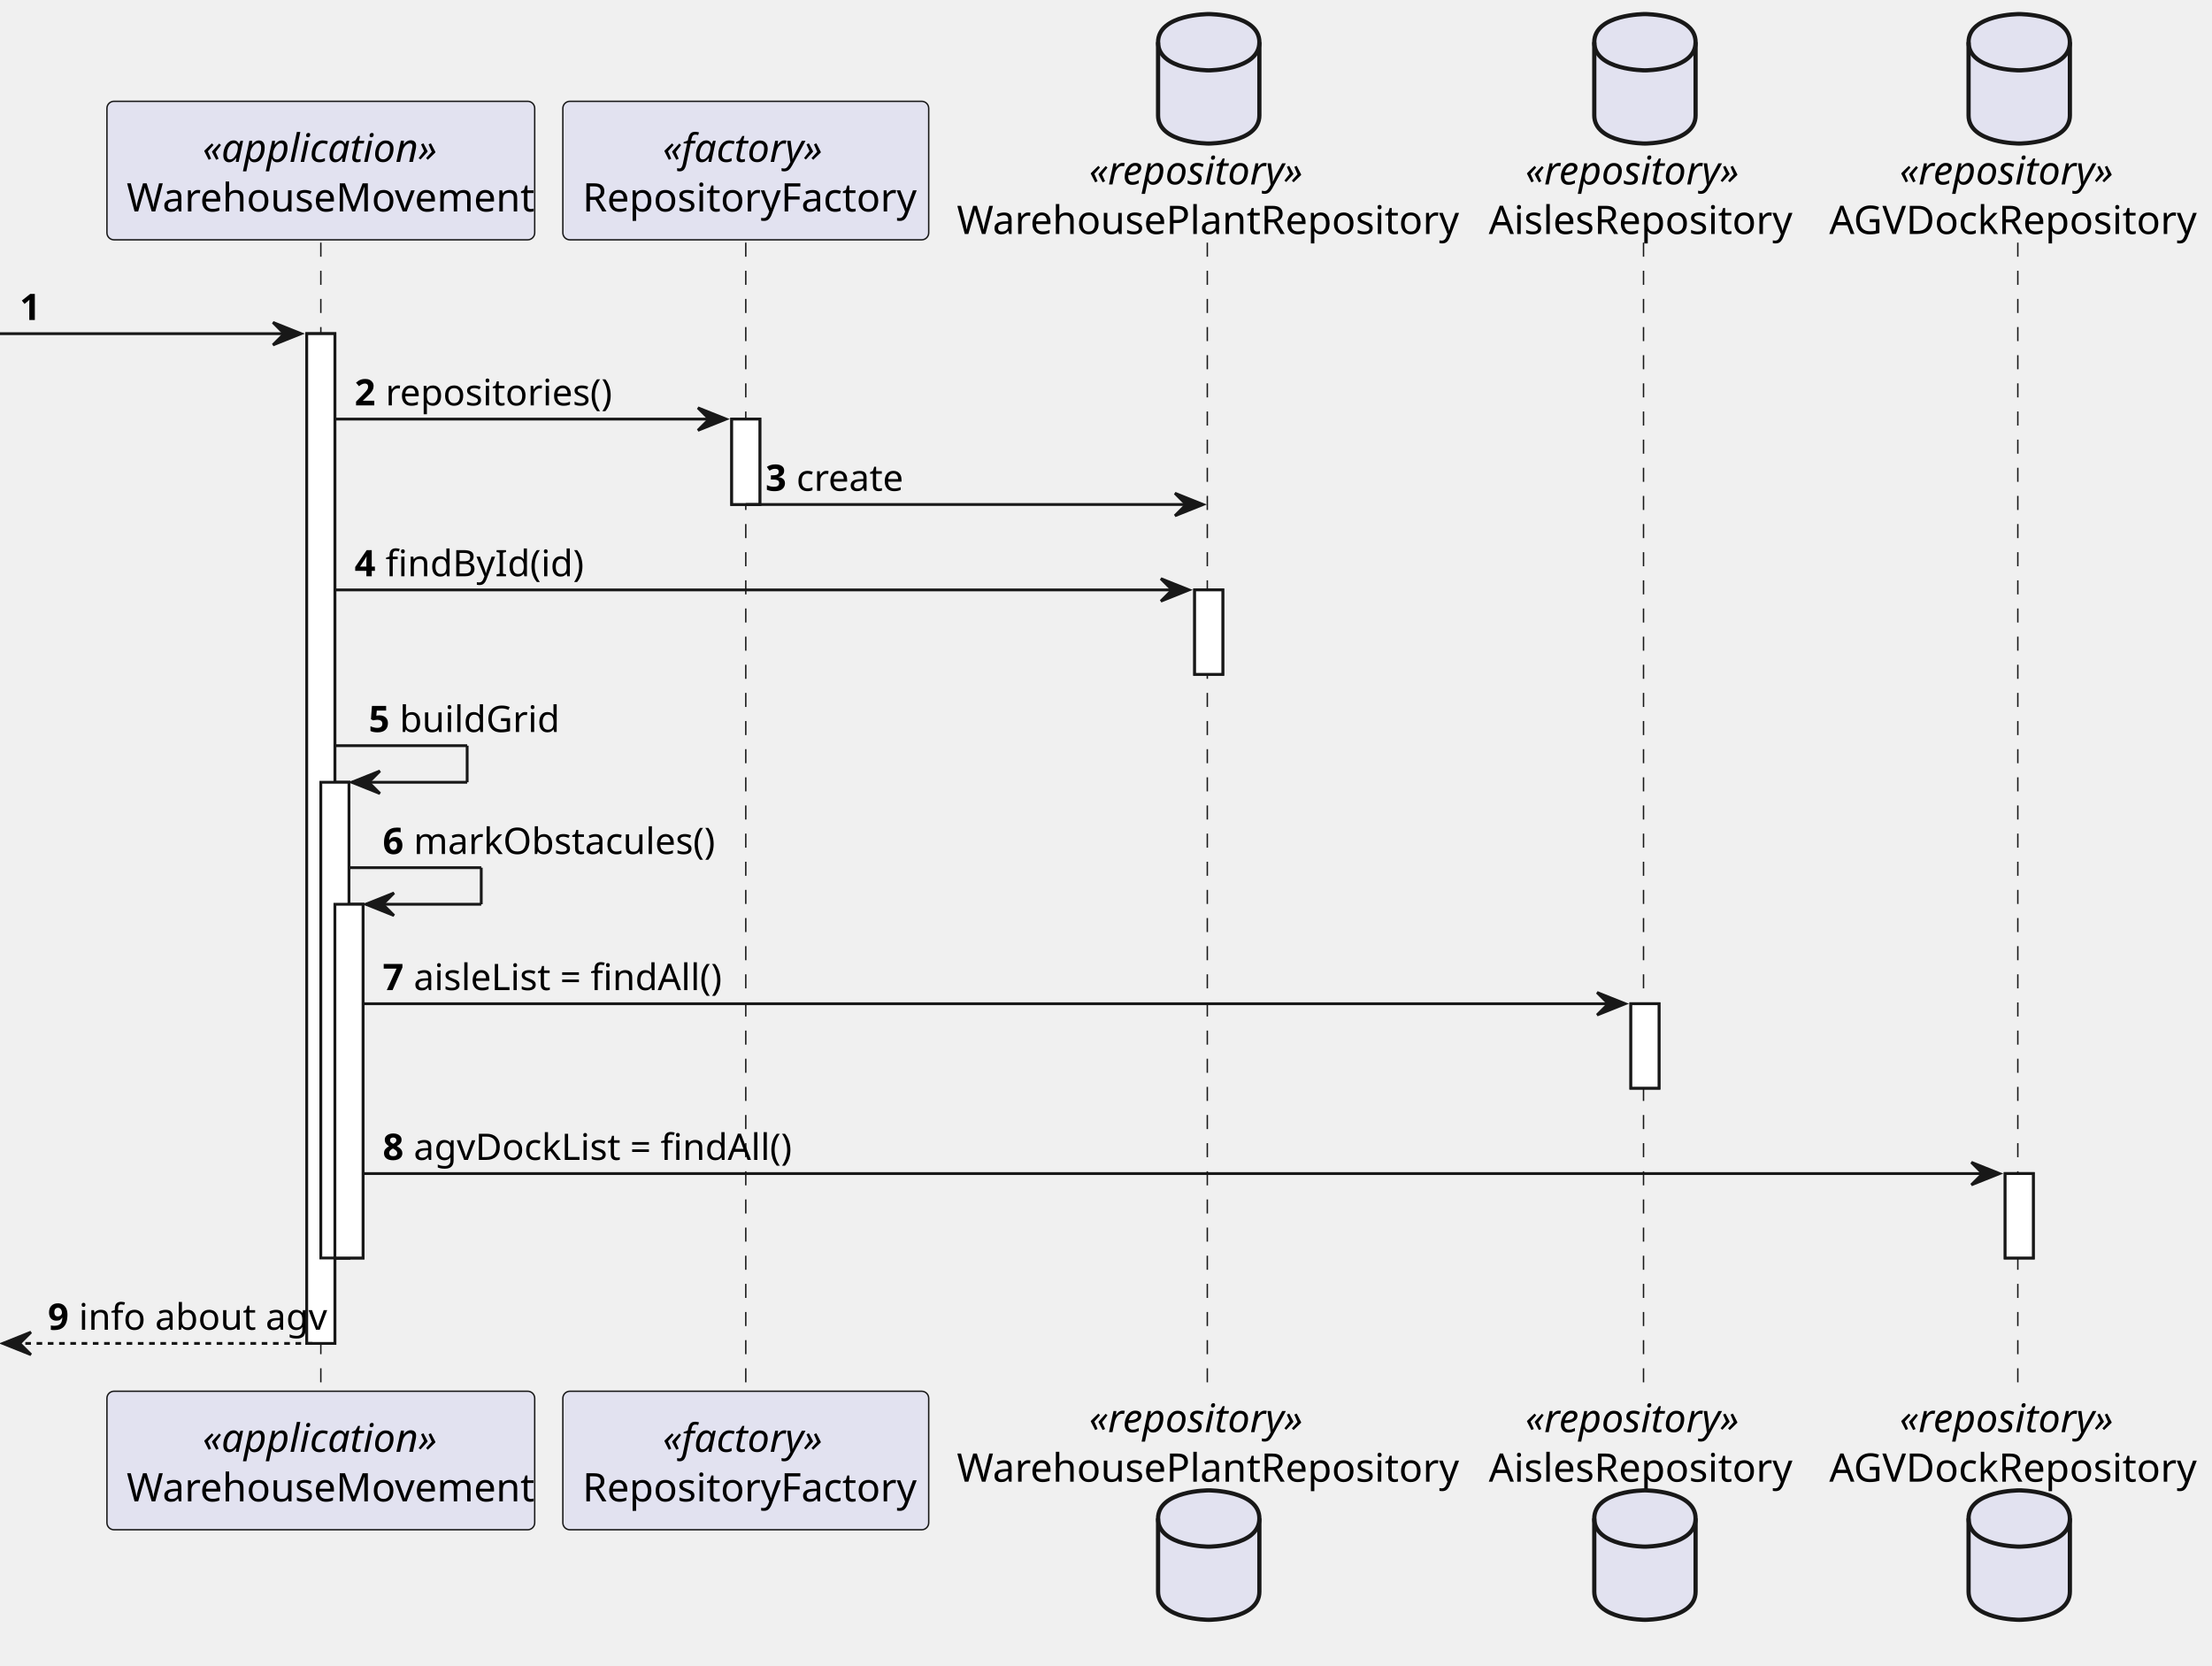
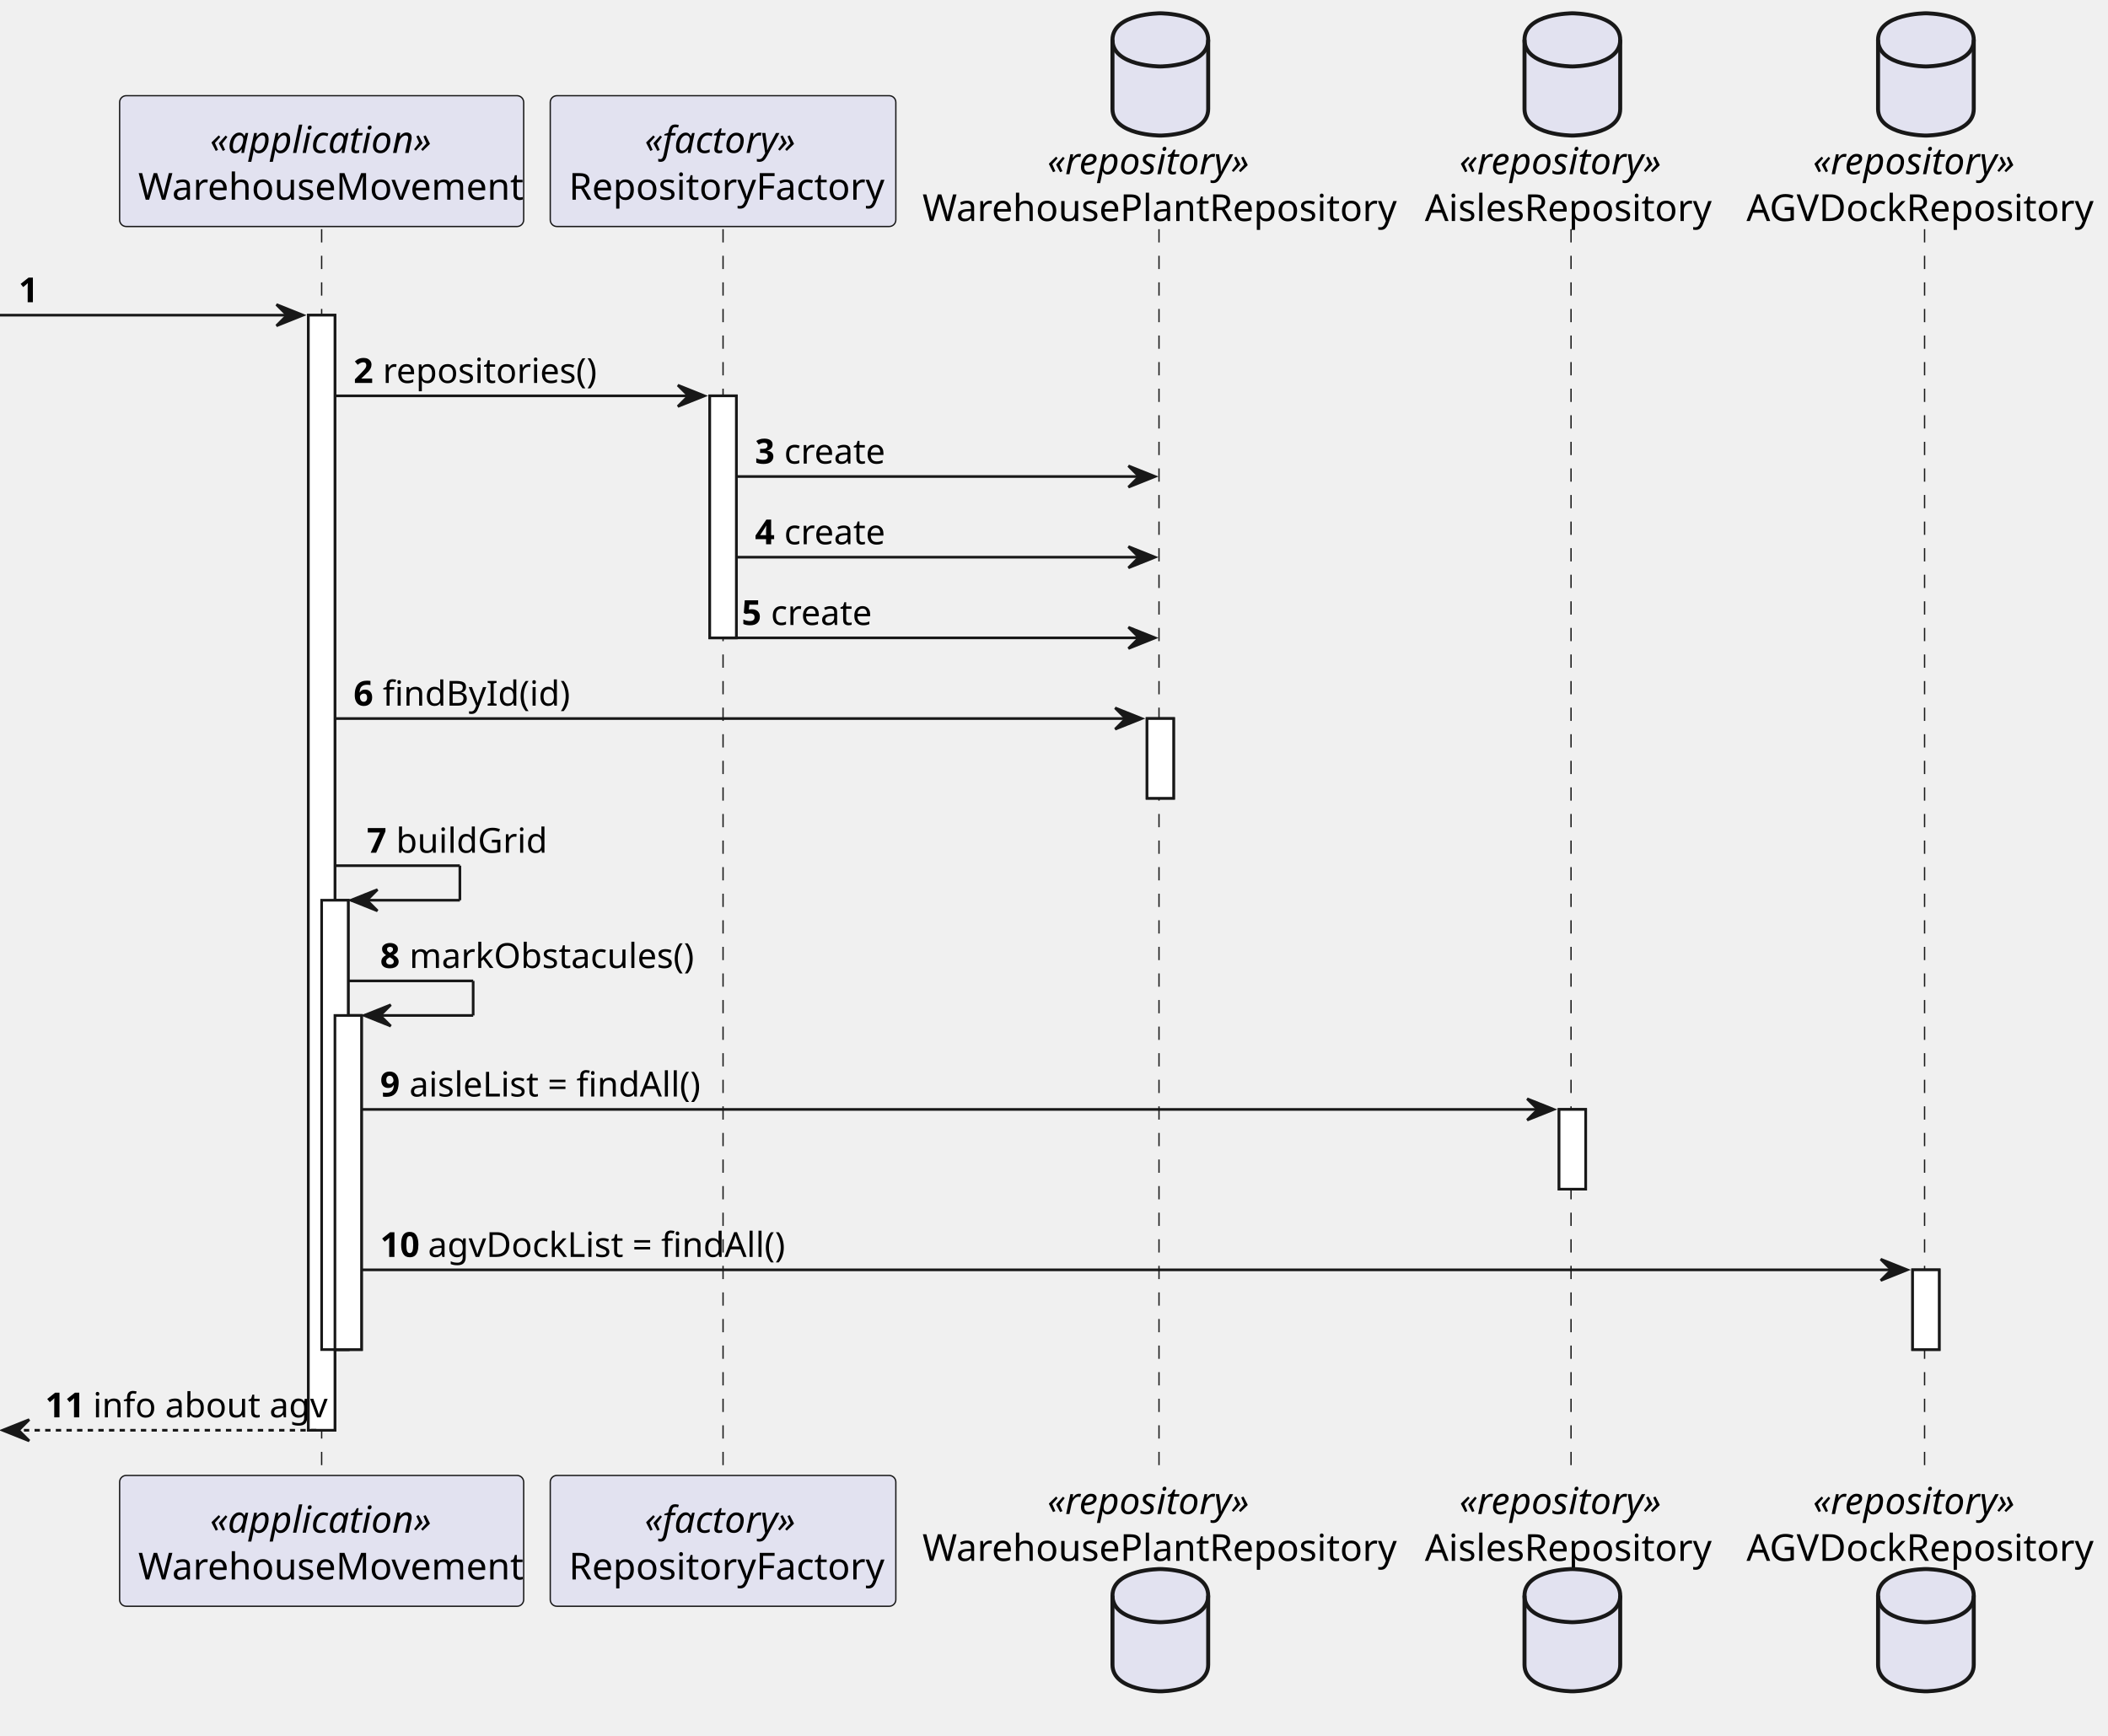
- <svg xmlns="http://www.w3.org/2000/svg" contentStyleType="text/css" height="592px" preserveAspectRatio="none" style="width:786px;height:592px;background:#FFFFFF;" version="1.1" viewBox="0 0 786 592" width="786px" zoomAndPan="magnify">
+ <svg xmlns="http://www.w3.org/2000/svg" contentStyleType="text/css" height="653px" preserveAspectRatio="none" style="width:793px;height:653px;background:#FFFFFF;" version="1.1" viewBox="0 0 793 653" width="793px" zoomAndPan="magnify">
  <defs />
  <g>
-     <rect fill="#FFFFFF" height="358.812" style="stroke:#181818;stroke-width:1.0;" width="10" x="109" y="118.57" />
-     <rect fill="#FFFFFF" height="169.055" style="stroke:#181818;stroke-width:1.0;" width="10" x="114" y="277.977" />
-     <rect fill="#FFFFFF" height="125.703" style="stroke:#181818;stroke-width:1.0;" width="10" x="119" y="321.328" />
-     <rect fill="#FFFFFF" height="30.352" style="stroke:#181818;stroke-width:1.0;" width="10" x="260" y="148.922" />
-     <rect fill="#FFFFFF" height="30" style="stroke:#181818;stroke-width:1.0;" width="10" x="424.5" y="209.625" />
-     <rect fill="#FFFFFF" height="30" style="stroke:#181818;stroke-width:1.0;" width="10" x="579.5" y="356.68" />
-     <rect fill="#FFFFFF" height="30" style="stroke:#181818;stroke-width:1.0;" width="10" x="712.5" y="417.031" />
-     <line style="stroke:#181818;stroke-width:0.5;stroke-dasharray:5.0,5.0;" x1="114" x2="114" y1="86.219" y2="495.383" />
-     <line style="stroke:#181818;stroke-width:0.5;stroke-dasharray:5.0,5.0;" x1="265" x2="265" y1="86.219" y2="495.383" />
-     <line style="stroke:#181818;stroke-width:0.5;stroke-dasharray:5.0,5.0;" x1="429" x2="429" y1="86.219" y2="495.383" />
-     <line style="stroke:#181818;stroke-width:0.5;stroke-dasharray:5.0,5.0;" x1="584" x2="584" y1="86.219" y2="495.383" />
-     <line style="stroke:#181818;stroke-width:0.5;stroke-dasharray:5.0,5.0;" x1="717" x2="717" y1="86.219" y2="495.383" />
-     <rect fill="#E2E2F0" height="49.219" rx="2.5" ry="2.5" style="stroke:#181818;stroke-width:0.5;" width="152" x="38" y="36" />
-     <text fill="#000000" font-family="sans-serif" font-size="14" font-style="italic" lengthAdjust="spacing" textLength="84" x="72" y="57.533">«application»</text>
-     <text fill="#000000" font-family="sans-serif" font-size="14" lengthAdjust="spacing" textLength="138" x="45" y="75.143">WarehouseMovement</text>
-     <rect fill="#E2E2F0" height="49.219" rx="2.5" ry="2.5" style="stroke:#181818;stroke-width:0.5;" width="152" x="38" y="494.383" />
-     <text fill="#000000" font-family="sans-serif" font-size="14" font-style="italic" lengthAdjust="spacing" textLength="84" x="72" y="515.916">«application»</text>
-     <text fill="#000000" font-family="sans-serif" font-size="14" lengthAdjust="spacing" textLength="138" x="45" y="533.525">WarehouseMovement</text>
-     <rect fill="#E2E2F0" height="49.219" rx="2.5" ry="2.5" style="stroke:#181818;stroke-width:0.5;" width="130" x="200" y="36" />
-     <text fill="#000000" font-family="sans-serif" font-size="14" font-style="italic" lengthAdjust="spacing" textLength="59" x="235.5" y="57.533">«factory»</text>
-     <text fill="#000000" font-family="sans-serif" font-size="14" lengthAdjust="spacing" textLength="116" x="207" y="75.143">RepositoryFactory</text>
-     <rect fill="#E2E2F0" height="49.219" rx="2.5" ry="2.5" style="stroke:#181818;stroke-width:0.5;" width="130" x="200" y="494.383" />
-     <text fill="#000000" font-family="sans-serif" font-size="14" font-style="italic" lengthAdjust="spacing" textLength="59" x="235.5" y="515.916">«factory»</text>
-     <text fill="#000000" font-family="sans-serif" font-size="14" lengthAdjust="spacing" textLength="116" x="207" y="533.525">RepositoryFactory</text>
-     <text fill="#000000" font-family="sans-serif" font-size="14" font-style="italic" lengthAdjust="spacing" textLength="79" x="387" y="65.533">«repository»</text>
-     <text fill="#000000" font-family="sans-serif" font-size="14" lengthAdjust="spacing" textLength="173" x="340" y="83.143">WarehousePlantRepository</text>
-     <path d="M411.5,15 C411.5,5 429.5,5 429.5,5 C429.5,5 447.5,5 447.5,15 L447.5,41 C447.5,51 429.5,51 429.5,51 C429.5,51 411.5,51 411.5,41 L411.5,15 " fill="#E2E2F0" style="stroke:#181818;stroke-width:1.5;" />
-     <path d="M411.5,15 C411.5,25 429.5,25 429.5,25 C429.5,25 447.5,25 447.5,15 " fill="none" style="stroke:#181818;stroke-width:1.5;" />
-     <text fill="#000000" font-family="sans-serif" font-size="14" font-style="italic" lengthAdjust="spacing" textLength="79" x="387" y="508.916">«repository»</text>
-     <text fill="#000000" font-family="sans-serif" font-size="14" lengthAdjust="spacing" textLength="173" x="340" y="526.525">WarehousePlantRepository</text>
-     <path d="M411.5,539.602 C411.5,529.602 429.5,529.602 429.5,529.602 C429.5,529.602 447.5,529.602 447.5,539.602 L447.5,565.602 C447.5,575.602 429.5,575.602 429.5,575.602 C429.5,575.602 411.5,575.602 411.5,565.602 L411.5,539.602 " fill="#E2E2F0" style="stroke:#181818;stroke-width:1.5;" />
-     <path d="M411.5,539.602 C411.5,549.602 429.5,549.602 429.5,549.602 C429.5,549.602 447.5,549.602 447.5,539.602 " fill="none" style="stroke:#181818;stroke-width:1.5;" />
-     <text fill="#000000" font-family="sans-serif" font-size="14" font-style="italic" lengthAdjust="spacing" textLength="79" x="542" y="65.533">«repository»</text>
-     <text fill="#000000" font-family="sans-serif" font-size="14" lengthAdjust="spacing" textLength="105" x="529" y="83.143">AislesRepository</text>
-     <path d="M566.5,15 C566.5,5 584.5,5 584.5,5 C584.5,5 602.5,5 602.5,15 L602.5,41 C602.5,51 584.5,51 584.5,51 C584.5,51 566.5,51 566.5,41 L566.5,15 " fill="#E2E2F0" style="stroke:#181818;stroke-width:1.5;" />
-     <path d="M566.5,15 C566.5,25 584.5,25 584.5,25 C584.5,25 602.5,25 602.5,15 " fill="none" style="stroke:#181818;stroke-width:1.5;" />
-     <text fill="#000000" font-family="sans-serif" font-size="14" font-style="italic" lengthAdjust="spacing" textLength="79" x="542" y="508.916">«repository»</text>
-     <text fill="#000000" font-family="sans-serif" font-size="14" lengthAdjust="spacing" textLength="105" x="529" y="526.525">AislesRepository</text>
-     <path d="M566.5,539.602 C566.5,529.602 584.5,529.602 584.5,529.602 C584.5,529.602 602.5,529.602 602.5,539.602 L602.5,565.602 C602.5,575.602 584.5,575.602 584.5,575.602 C584.5,575.602 566.5,575.602 566.5,565.602 L566.5,539.602 " fill="#E2E2F0" style="stroke:#181818;stroke-width:1.5;" />
-     <path d="M566.5,539.602 C566.5,549.602 584.5,549.602 584.5,549.602 C584.5,549.602 602.5,549.602 602.5,539.602 " fill="none" style="stroke:#181818;stroke-width:1.5;" />
-     <text fill="#000000" font-family="sans-serif" font-size="14" font-style="italic" lengthAdjust="spacing" textLength="79" x="675" y="65.533">«repository»</text>
-     <text fill="#000000" font-family="sans-serif" font-size="14" lengthAdjust="spacing" textLength="129" x="650" y="83.143">AGVDockRepository</text>
-     <path d="M699.5,15 C699.5,5 717.5,5 717.5,5 C717.5,5 735.5,5 735.5,15 L735.5,41 C735.5,51 717.5,51 717.5,51 C717.5,51 699.5,51 699.5,41 L699.5,15 " fill="#E2E2F0" style="stroke:#181818;stroke-width:1.5;" />
-     <path d="M699.5,15 C699.5,25 717.5,25 717.5,25 C717.5,25 735.5,25 735.5,15 " fill="none" style="stroke:#181818;stroke-width:1.5;" />
-     <text fill="#000000" font-family="sans-serif" font-size="14" font-style="italic" lengthAdjust="spacing" textLength="79" x="675" y="508.916">«repository»</text>
-     <text fill="#000000" font-family="sans-serif" font-size="14" lengthAdjust="spacing" textLength="129" x="650" y="526.525">AGVDockRepository</text>
-     <path d="M699.5,539.602 C699.5,529.602 717.5,529.602 717.5,529.602 C717.5,529.602 735.5,529.602 735.5,539.602 L735.5,565.602 C735.5,575.602 717.5,575.602 717.5,575.602 C717.5,575.602 699.5,575.602 699.5,565.602 L699.5,539.602 " fill="#E2E2F0" style="stroke:#181818;stroke-width:1.5;" />
-     <path d="M699.5,539.602 C699.5,549.602 717.5,549.602 717.5,549.602 C717.5,549.602 735.5,549.602 735.5,539.602 " fill="none" style="stroke:#181818;stroke-width:1.5;" />
-     <rect fill="#FFFFFF" height="358.812" style="stroke:#181818;stroke-width:1.0;" width="10" x="109" y="118.57" />
-     <rect fill="#FFFFFF" height="169.055" style="stroke:#181818;stroke-width:1.0;" width="10" x="114" y="277.977" />
-     <rect fill="#FFFFFF" height="125.703" style="stroke:#181818;stroke-width:1.0;" width="10" x="119" y="321.328" />
-     <rect fill="#FFFFFF" height="30.352" style="stroke:#181818;stroke-width:1.0;" width="10" x="260" y="148.922" />
-     <rect fill="#FFFFFF" height="30" style="stroke:#181818;stroke-width:1.0;" width="10" x="424.5" y="209.625" />
-     <rect fill="#FFFFFF" height="30" style="stroke:#181818;stroke-width:1.0;" width="10" x="579.5" y="356.68" />
-     <rect fill="#FFFFFF" height="30" style="stroke:#181818;stroke-width:1.0;" width="10" x="712.5" y="417.031" />
-     <polygon fill="#181818" points="97,114.57,107,118.57,97,122.57,101,118.57" style="stroke:#181818;stroke-width:1.0;" />
-     <line style="stroke:#181818;stroke-width:1.0;" x1="0" x2="103" y1="118.57" y2="118.57" />
+     <rect fill="#FFFFFF" height="419.516" style="stroke:#181818;stroke-width:1.0;" width="10" x="116" y="118.57" />
+     <rect fill="#FFFFFF" height="169.055" style="stroke:#181818;stroke-width:1.0;" width="10" x="121" y="338.68" />
+     <rect fill="#FFFFFF" height="125.703" style="stroke:#181818;stroke-width:1.0;" width="10" x="126" y="382.031" />
+     <rect fill="#FFFFFF" height="91.055" style="stroke:#181818;stroke-width:1.0;" width="10" x="267" y="148.922" />
+     <rect fill="#FFFFFF" height="30" style="stroke:#181818;stroke-width:1.0;" width="10" x="431.5" y="270.328" />
+     <rect fill="#FFFFFF" height="30" style="stroke:#181818;stroke-width:1.0;" width="10" x="586.5" y="417.383" />
+     <rect fill="#FFFFFF" height="30" style="stroke:#181818;stroke-width:1.0;" width="10" x="719.5" y="477.734" />
+     <line style="stroke:#181818;stroke-width:0.5;stroke-dasharray:5.0,5.0;" x1="121" x2="121" y1="86.219" y2="556.086" />
+     <line style="stroke:#181818;stroke-width:0.5;stroke-dasharray:5.0,5.0;" x1="272" x2="272" y1="86.219" y2="556.086" />
+     <line style="stroke:#181818;stroke-width:0.5;stroke-dasharray:5.0,5.0;" x1="436" x2="436" y1="86.219" y2="556.086" />
+     <line style="stroke:#181818;stroke-width:0.5;stroke-dasharray:5.0,5.0;" x1="591" x2="591" y1="86.219" y2="556.086" />
+     <line style="stroke:#181818;stroke-width:0.5;stroke-dasharray:5.0,5.0;" x1="724" x2="724" y1="86.219" y2="556.086" />
+     <rect fill="#E2E2F0" height="49.219" rx="2.5" ry="2.5" style="stroke:#181818;stroke-width:0.5;" width="152" x="45" y="36" />
+     <text fill="#000000" font-family="sans-serif" font-size="14" font-style="italic" lengthAdjust="spacing" textLength="84" x="79" y="57.533">«application»</text>
+     <text fill="#000000" font-family="sans-serif" font-size="14" lengthAdjust="spacing" textLength="138" x="52" y="75.143">WarehouseMovement</text>
+     <rect fill="#E2E2F0" height="49.219" rx="2.5" ry="2.5" style="stroke:#181818;stroke-width:0.5;" width="152" x="45" y="555.086" />
+     <text fill="#000000" font-family="sans-serif" font-size="14" font-style="italic" lengthAdjust="spacing" textLength="84" x="79" y="576.619">«application»</text>
+     <text fill="#000000" font-family="sans-serif" font-size="14" lengthAdjust="spacing" textLength="138" x="52" y="594.229">WarehouseMovement</text>
+     <rect fill="#E2E2F0" height="49.219" rx="2.5" ry="2.5" style="stroke:#181818;stroke-width:0.5;" width="130" x="207" y="36" />
+     <text fill="#000000" font-family="sans-serif" font-size="14" font-style="italic" lengthAdjust="spacing" textLength="59" x="242.5" y="57.533">«factory»</text>
+     <text fill="#000000" font-family="sans-serif" font-size="14" lengthAdjust="spacing" textLength="116" x="214" y="75.143">RepositoryFactory</text>
+     <rect fill="#E2E2F0" height="49.219" rx="2.5" ry="2.5" style="stroke:#181818;stroke-width:0.5;" width="130" x="207" y="555.086" />
+     <text fill="#000000" font-family="sans-serif" font-size="14" font-style="italic" lengthAdjust="spacing" textLength="59" x="242.5" y="576.619">«factory»</text>
+     <text fill="#000000" font-family="sans-serif" font-size="14" lengthAdjust="spacing" textLength="116" x="214" y="594.229">RepositoryFactory</text>
+     <text fill="#000000" font-family="sans-serif" font-size="14" font-style="italic" lengthAdjust="spacing" textLength="79" x="394" y="65.533">«repository»</text>
+     <text fill="#000000" font-family="sans-serif" font-size="14" lengthAdjust="spacing" textLength="173" x="347" y="83.143">WarehousePlantRepository</text>
+     <path d="M418.5,15 C418.5,5 436.5,5 436.5,5 C436.5,5 454.5,5 454.5,15 L454.5,41 C454.5,51 436.5,51 436.5,51 C436.5,51 418.5,51 418.5,41 L418.5,15 " fill="#E2E2F0" style="stroke:#181818;stroke-width:1.5;" />
+     <path d="M418.5,15 C418.5,25 436.5,25 436.5,25 C436.5,25 454.5,25 454.5,15 " fill="none" style="stroke:#181818;stroke-width:1.5;" />
+     <text fill="#000000" font-family="sans-serif" font-size="14" font-style="italic" lengthAdjust="spacing" textLength="79" x="394" y="569.619">«repository»</text>
+     <text fill="#000000" font-family="sans-serif" font-size="14" lengthAdjust="spacing" textLength="173" x="347" y="587.229">WarehousePlantRepository</text>
+     <path d="M418.5,600.305 C418.5,590.305 436.5,590.305 436.5,590.305 C436.5,590.305 454.5,590.305 454.5,600.305 L454.5,626.305 C454.5,636.305 436.5,636.305 436.5,636.305 C436.5,636.305 418.5,636.305 418.5,626.305 L418.5,600.305 " fill="#E2E2F0" style="stroke:#181818;stroke-width:1.5;" />
+     <path d="M418.5,600.305 C418.5,610.305 436.5,610.305 436.5,610.305 C436.5,610.305 454.5,610.305 454.5,600.305 " fill="none" style="stroke:#181818;stroke-width:1.5;" />
+     <text fill="#000000" font-family="sans-serif" font-size="14" font-style="italic" lengthAdjust="spacing" textLength="79" x="549" y="65.533">«repository»</text>
+     <text fill="#000000" font-family="sans-serif" font-size="14" lengthAdjust="spacing" textLength="105" x="536" y="83.143">AislesRepository</text>
+     <path d="M573.5,15 C573.5,5 591.5,5 591.5,5 C591.5,5 609.5,5 609.5,15 L609.5,41 C609.5,51 591.5,51 591.5,51 C591.5,51 573.5,51 573.5,41 L573.5,15 " fill="#E2E2F0" style="stroke:#181818;stroke-width:1.5;" />
+     <path d="M573.5,15 C573.5,25 591.5,25 591.5,25 C591.5,25 609.5,25 609.5,15 " fill="none" style="stroke:#181818;stroke-width:1.5;" />
+     <text fill="#000000" font-family="sans-serif" font-size="14" font-style="italic" lengthAdjust="spacing" textLength="79" x="549" y="569.619">«repository»</text>
+     <text fill="#000000" font-family="sans-serif" font-size="14" lengthAdjust="spacing" textLength="105" x="536" y="587.229">AislesRepository</text>
+     <path d="M573.5,600.305 C573.5,590.305 591.5,590.305 591.5,590.305 C591.5,590.305 609.5,590.305 609.5,600.305 L609.5,626.305 C609.5,636.305 591.5,636.305 591.5,636.305 C591.5,636.305 573.5,636.305 573.5,626.305 L573.5,600.305 " fill="#E2E2F0" style="stroke:#181818;stroke-width:1.5;" />
+     <path d="M573.5,600.305 C573.5,610.305 591.5,610.305 591.5,610.305 C591.5,610.305 609.5,610.305 609.5,600.305 " fill="none" style="stroke:#181818;stroke-width:1.5;" />
+     <text fill="#000000" font-family="sans-serif" font-size="14" font-style="italic" lengthAdjust="spacing" textLength="79" x="682" y="65.533">«repository»</text>
+     <text fill="#000000" font-family="sans-serif" font-size="14" lengthAdjust="spacing" textLength="129" x="657" y="83.143">AGVDockRepository</text>
+     <path d="M706.5,15 C706.5,5 724.5,5 724.5,5 C724.5,5 742.5,5 742.5,15 L742.5,41 C742.5,51 724.5,51 724.5,51 C724.5,51 706.5,51 706.5,41 L706.5,15 " fill="#E2E2F0" style="stroke:#181818;stroke-width:1.5;" />
+     <path d="M706.5,15 C706.5,25 724.5,25 724.5,25 C724.5,25 742.5,25 742.5,15 " fill="none" style="stroke:#181818;stroke-width:1.5;" />
+     <text fill="#000000" font-family="sans-serif" font-size="14" font-style="italic" lengthAdjust="spacing" textLength="79" x="682" y="569.619">«repository»</text>
+     <text fill="#000000" font-family="sans-serif" font-size="14" lengthAdjust="spacing" textLength="129" x="657" y="587.229">AGVDockRepository</text>
+     <path d="M706.5,600.305 C706.5,590.305 724.5,590.305 724.5,590.305 C724.5,590.305 742.5,590.305 742.5,600.305 L742.5,626.305 C742.5,636.305 724.5,636.305 724.5,636.305 C724.5,636.305 706.5,636.305 706.5,626.305 L706.5,600.305 " fill="#E2E2F0" style="stroke:#181818;stroke-width:1.5;" />
+     <path d="M706.5,600.305 C706.5,610.305 724.5,610.305 724.5,610.305 C724.5,610.305 742.5,610.305 742.5,600.305 " fill="none" style="stroke:#181818;stroke-width:1.5;" />
+     <rect fill="#FFFFFF" height="419.516" style="stroke:#181818;stroke-width:1.0;" width="10" x="116" y="118.57" />
+     <rect fill="#FFFFFF" height="169.055" style="stroke:#181818;stroke-width:1.0;" width="10" x="121" y="338.68" />
+     <rect fill="#FFFFFF" height="125.703" style="stroke:#181818;stroke-width:1.0;" width="10" x="126" y="382.031" />
+     <rect fill="#FFFFFF" height="91.055" style="stroke:#181818;stroke-width:1.0;" width="10" x="267" y="148.922" />
+     <rect fill="#FFFFFF" height="30" style="stroke:#181818;stroke-width:1.0;" width="10" x="431.5" y="270.328" />
+     <rect fill="#FFFFFF" height="30" style="stroke:#181818;stroke-width:1.0;" width="10" x="586.5" y="417.383" />
+     <rect fill="#FFFFFF" height="30" style="stroke:#181818;stroke-width:1.0;" width="10" x="719.5" y="477.734" />
+     <polygon fill="#181818" points="104,114.57,114,118.57,104,122.57,108,118.57" style="stroke:#181818;stroke-width:1.0;" />
+     <line style="stroke:#181818;stroke-width:1.0;" x1="0" x2="110" y1="118.57" y2="118.57" />
    <text fill="#000000" font-family="sans-serif" font-size="13" font-weight="bold" lengthAdjust="spacing" textLength="7" x="7" y="113.714">1</text>
    <text fill="#000000" font-family="sans-serif" font-size="13" lengthAdjust="spacing" textLength="4" x="18" y="113.714"> </text>
-     <polygon fill="#181818" points="248,144.922,258,148.922,248,152.922,252,148.922" style="stroke:#181818;stroke-width:1.0;" />
-     <line style="stroke:#181818;stroke-width:1.0;" x1="119" x2="254" y1="148.922" y2="148.922" />
-     <text fill="#000000" font-family="sans-serif" font-size="13" font-weight="bold" lengthAdjust="spacing" textLength="7" x="126" y="144.065">2</text>
-     <text fill="#000000" font-family="sans-serif" font-size="13" lengthAdjust="spacing" textLength="75" x="137" y="144.065">repositories()</text>
-     <polygon fill="#181818" points="417.5,175.273,427.5,179.273,417.5,183.273,421.5,179.273" style="stroke:#181818;stroke-width:1.0;" />
-     <line style="stroke:#181818;stroke-width:1.0;" x1="265" x2="423.5" y1="179.273" y2="179.273" />
-     <text fill="#000000" font-family="sans-serif" font-size="13" font-weight="bold" lengthAdjust="spacing" textLength="7" x="272" y="174.417">3</text>
-     <text fill="#000000" font-family="sans-serif" font-size="13" lengthAdjust="spacing" textLength="36" x="283" y="174.417">create</text>
-     <polygon fill="#181818" points="412.5,205.625,422.5,209.625,412.5,213.625,416.5,209.625" style="stroke:#181818;stroke-width:1.0;" />
-     <line style="stroke:#181818;stroke-width:1.0;" x1="119" x2="418.5" y1="209.625" y2="209.625" />
-     <text fill="#000000" font-family="sans-serif" font-size="13" font-weight="bold" lengthAdjust="spacing" textLength="7" x="126" y="204.769">4</text>
-     <text fill="#000000" font-family="sans-serif" font-size="13" lengthAdjust="spacing" textLength="64" x="137" y="204.769">findById(id)</text>
-     <line style="stroke:#181818;stroke-width:1.0;" x1="119" x2="166" y1="264.977" y2="264.977" />
-     <line style="stroke:#181818;stroke-width:1.0;" x1="166" x2="166" y1="264.977" y2="277.977" />
-     <line style="stroke:#181818;stroke-width:1.0;" x1="125" x2="166" y1="277.977" y2="277.977" />
-     <polygon fill="#181818" points="135,273.977,125,277.977,135,281.977,131,277.977" style="stroke:#181818;stroke-width:1.0;" />
-     <text fill="#000000" font-family="sans-serif" font-size="13" font-weight="bold" lengthAdjust="spacing" textLength="7" x="131" y="260.12">5</text>
-     <text fill="#000000" font-family="sans-serif" font-size="13" lengthAdjust="spacing" textLength="51" x="142" y="260.12">buildGrid</text>
-     <line style="stroke:#181818;stroke-width:1.0;" x1="124" x2="171" y1="308.328" y2="308.328" />
-     <line style="stroke:#181818;stroke-width:1.0;" x1="171" x2="171" y1="308.328" y2="321.328" />
-     <line style="stroke:#181818;stroke-width:1.0;" x1="130" x2="171" y1="321.328" y2="321.328" />
-     <polygon fill="#181818" points="140,317.328,130,321.328,140,325.328,136,321.328" style="stroke:#181818;stroke-width:1.0;" />
-     <text fill="#000000" font-family="sans-serif" font-size="13" font-weight="bold" lengthAdjust="spacing" textLength="7" x="136" y="303.472">6</text>
-     <text fill="#000000" font-family="sans-serif" font-size="13" lengthAdjust="spacing" textLength="103" x="147" y="303.472">markObstacules()</text>
-     <polygon fill="#181818" points="567.5,352.68,577.5,356.68,567.5,360.68,571.5,356.68" style="stroke:#181818;stroke-width:1.0;" />
-     <line style="stroke:#181818;stroke-width:1.0;" x1="129" x2="573.5" y1="356.68" y2="356.68" />
-     <text fill="#000000" font-family="sans-serif" font-size="13" font-weight="bold" lengthAdjust="spacing" textLength="7" x="136" y="351.823">7</text>
-     <text fill="#000000" font-family="sans-serif" font-size="13" lengthAdjust="spacing" textLength="107" x="147" y="351.823">aisleList = findAll()</text>
-     <polygon fill="#181818" points="700.5,413.031,710.5,417.031,700.5,421.031,704.5,417.031" style="stroke:#181818;stroke-width:1.0;" />
-     <line style="stroke:#181818;stroke-width:1.0;" x1="129" x2="706.5" y1="417.031" y2="417.031" />
-     <text fill="#000000" font-family="sans-serif" font-size="13" font-weight="bold" lengthAdjust="spacing" textLength="7" x="136" y="412.175">8</text>
-     <text fill="#000000" font-family="sans-serif" font-size="13" lengthAdjust="spacing" textLength="129" x="147" y="412.175">agvDockList = findAll()</text>
-     <polygon fill="#181818" points="11,473.383,1,477.383,11,481.383,7,477.383" style="stroke:#181818;stroke-width:1.0;" />
-     <line style="stroke:#181818;stroke-width:1.0;stroke-dasharray:2.0,2.0;" x1="5" x2="113" y1="477.383" y2="477.383" />
-     <text fill="#000000" font-family="sans-serif" font-size="13" font-weight="bold" lengthAdjust="spacing" textLength="7" x="17" y="472.526">9</text>
-     <text fill="#000000" font-family="sans-serif" font-size="13" lengthAdjust="spacing" textLength="79" x="28" y="472.526">info about agv</text>
+     <polygon fill="#181818" points="255,144.922,265,148.922,255,152.922,259,148.922" style="stroke:#181818;stroke-width:1.0;" />
+     <line style="stroke:#181818;stroke-width:1.0;" x1="126" x2="261" y1="148.922" y2="148.922" />
+     <text fill="#000000" font-family="sans-serif" font-size="13" font-weight="bold" lengthAdjust="spacing" textLength="7" x="133" y="144.065">2</text>
+     <text fill="#000000" font-family="sans-serif" font-size="13" lengthAdjust="spacing" textLength="75" x="144" y="144.065">repositories()</text>
+     <polygon fill="#181818" points="424.5,175.273,434.5,179.273,424.5,183.273,428.5,179.273" style="stroke:#181818;stroke-width:1.0;" />
+     <line style="stroke:#181818;stroke-width:1.0;" x1="277" x2="430.5" y1="179.273" y2="179.273" />
+     <text fill="#000000" font-family="sans-serif" font-size="13" font-weight="bold" lengthAdjust="spacing" textLength="7" x="284" y="174.417">3</text>
+     <text fill="#000000" font-family="sans-serif" font-size="13" lengthAdjust="spacing" textLength="36" x="295" y="174.417">create</text>
+     <polygon fill="#181818" points="424.5,205.625,434.5,209.625,424.5,213.625,428.5,209.625" style="stroke:#181818;stroke-width:1.0;" />
+     <line style="stroke:#181818;stroke-width:1.0;" x1="277" x2="430.5" y1="209.625" y2="209.625" />
+     <text fill="#000000" font-family="sans-serif" font-size="13" font-weight="bold" lengthAdjust="spacing" textLength="7" x="284" y="204.769">4</text>
+     <text fill="#000000" font-family="sans-serif" font-size="13" lengthAdjust="spacing" textLength="36" x="295" y="204.769">create</text>
+     <polygon fill="#181818" points="424.5,235.977,434.5,239.977,424.5,243.977,428.5,239.977" style="stroke:#181818;stroke-width:1.0;" />
+     <line style="stroke:#181818;stroke-width:1.0;" x1="272" x2="430.5" y1="239.977" y2="239.977" />
+     <text fill="#000000" font-family="sans-serif" font-size="13" font-weight="bold" lengthAdjust="spacing" textLength="7" x="279" y="235.12">5</text>
+     <text fill="#000000" font-family="sans-serif" font-size="13" lengthAdjust="spacing" textLength="36" x="290" y="235.12">create</text>
+     <polygon fill="#181818" points="419.5,266.328,429.5,270.328,419.5,274.328,423.5,270.328" style="stroke:#181818;stroke-width:1.0;" />
+     <line style="stroke:#181818;stroke-width:1.0;" x1="126" x2="425.5" y1="270.328" y2="270.328" />
+     <text fill="#000000" font-family="sans-serif" font-size="13" font-weight="bold" lengthAdjust="spacing" textLength="7" x="133" y="265.472">6</text>
+     <text fill="#000000" font-family="sans-serif" font-size="13" lengthAdjust="spacing" textLength="64" x="144" y="265.472">findById(id)</text>
+     <line style="stroke:#181818;stroke-width:1.0;" x1="126" x2="173" y1="325.68" y2="325.68" />
+     <line style="stroke:#181818;stroke-width:1.0;" x1="173" x2="173" y1="325.68" y2="338.68" />
+     <line style="stroke:#181818;stroke-width:1.0;" x1="132" x2="173" y1="338.68" y2="338.68" />
+     <polygon fill="#181818" points="142,334.68,132,338.68,142,342.68,138,338.68" style="stroke:#181818;stroke-width:1.0;" />
+     <text fill="#000000" font-family="sans-serif" font-size="13" font-weight="bold" lengthAdjust="spacing" textLength="7" x="138" y="320.823">7</text>
+     <text fill="#000000" font-family="sans-serif" font-size="13" lengthAdjust="spacing" textLength="51" x="149" y="320.823">buildGrid</text>
+     <line style="stroke:#181818;stroke-width:1.0;" x1="131" x2="178" y1="369.031" y2="369.031" />
+     <line style="stroke:#181818;stroke-width:1.0;" x1="178" x2="178" y1="369.031" y2="382.031" />
+     <line style="stroke:#181818;stroke-width:1.0;" x1="137" x2="178" y1="382.031" y2="382.031" />
+     <polygon fill="#181818" points="147,378.031,137,382.031,147,386.031,143,382.031" style="stroke:#181818;stroke-width:1.0;" />
+     <text fill="#000000" font-family="sans-serif" font-size="13" font-weight="bold" lengthAdjust="spacing" textLength="7" x="143" y="364.175">8</text>
+     <text fill="#000000" font-family="sans-serif" font-size="13" lengthAdjust="spacing" textLength="103" x="154" y="364.175">markObstacules()</text>
+     <polygon fill="#181818" points="574.5,413.383,584.5,417.383,574.5,421.383,578.5,417.383" style="stroke:#181818;stroke-width:1.0;" />
+     <line style="stroke:#181818;stroke-width:1.0;" x1="136" x2="580.5" y1="417.383" y2="417.383" />
+     <text fill="#000000" font-family="sans-serif" font-size="13" font-weight="bold" lengthAdjust="spacing" textLength="7" x="143" y="412.526">9</text>
+     <text fill="#000000" font-family="sans-serif" font-size="13" lengthAdjust="spacing" textLength="107" x="154" y="412.526">aisleList = findAll()</text>
+     <polygon fill="#181818" points="707.5,473.734,717.5,477.734,707.5,481.734,711.5,477.734" style="stroke:#181818;stroke-width:1.0;" />
+     <line style="stroke:#181818;stroke-width:1.0;" x1="136" x2="713.5" y1="477.734" y2="477.734" />
+     <text fill="#000000" font-family="sans-serif" font-size="13" font-weight="bold" lengthAdjust="spacing" textLength="14" x="143" y="472.878">10</text>
+     <text fill="#000000" font-family="sans-serif" font-size="13" lengthAdjust="spacing" textLength="129" x="161" y="472.878">agvDockList = findAll()</text>
+     <polygon fill="#181818" points="11,534.086,1,538.086,11,542.086,7,538.086" style="stroke:#181818;stroke-width:1.0;" />
+     <line style="stroke:#181818;stroke-width:1.0;stroke-dasharray:2.0,2.0;" x1="5" x2="120" y1="538.086" y2="538.086" />
+     <text fill="#000000" font-family="sans-serif" font-size="13" font-weight="bold" lengthAdjust="spacing" textLength="14" x="17" y="533.23">11</text>
+     <text fill="#000000" font-family="sans-serif" font-size="13" lengthAdjust="spacing" textLength="79" x="35" y="533.23">info about agv</text>
  </g>
</svg>
